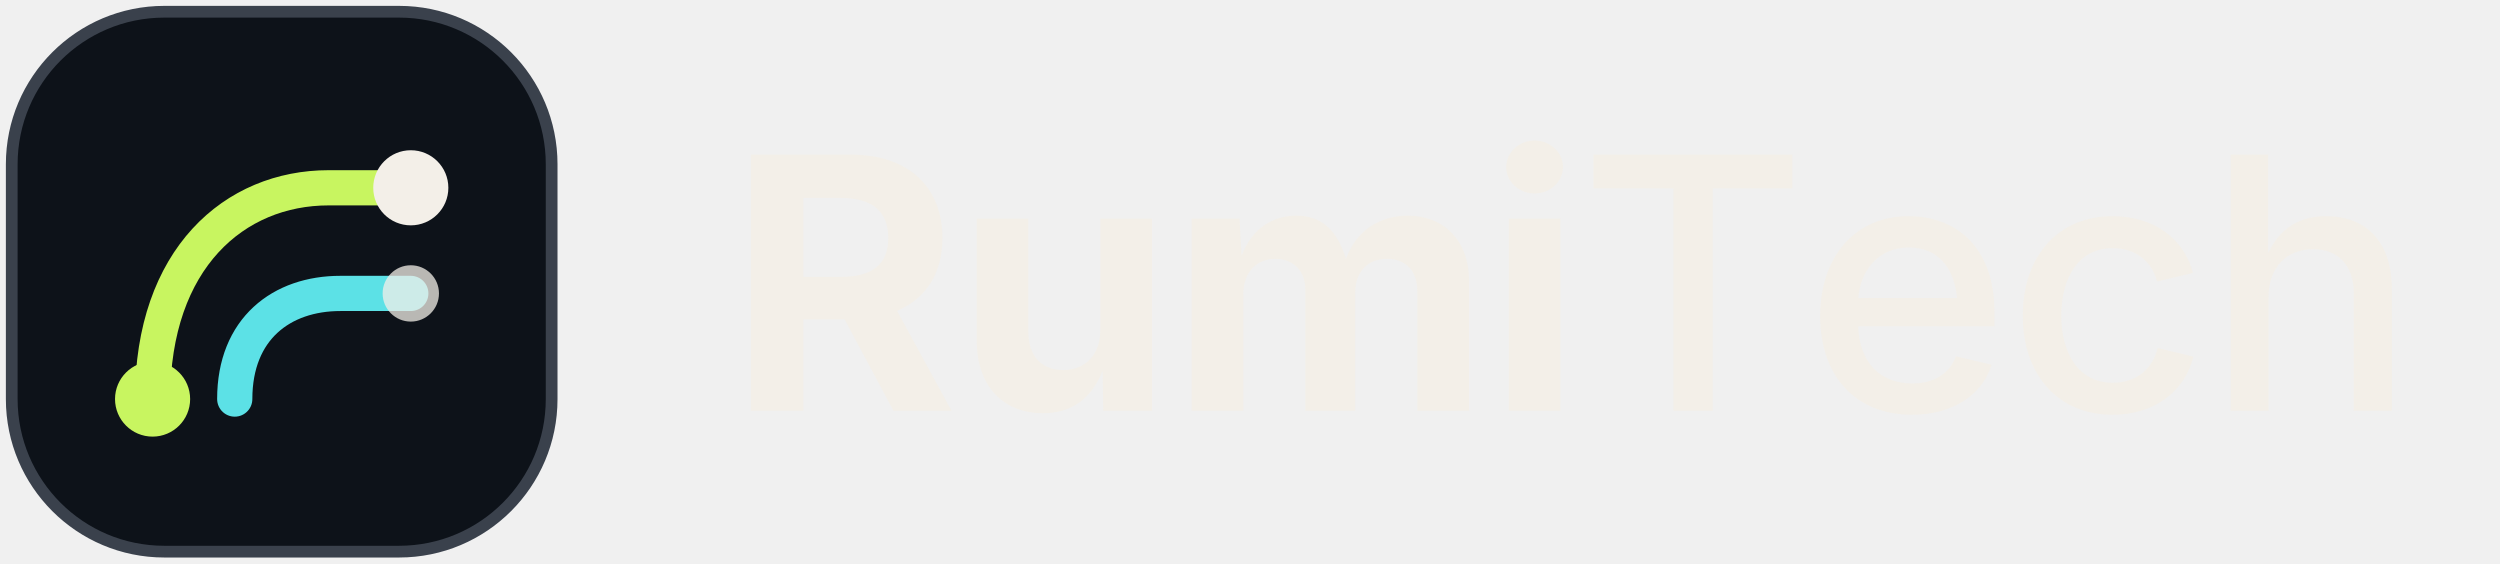
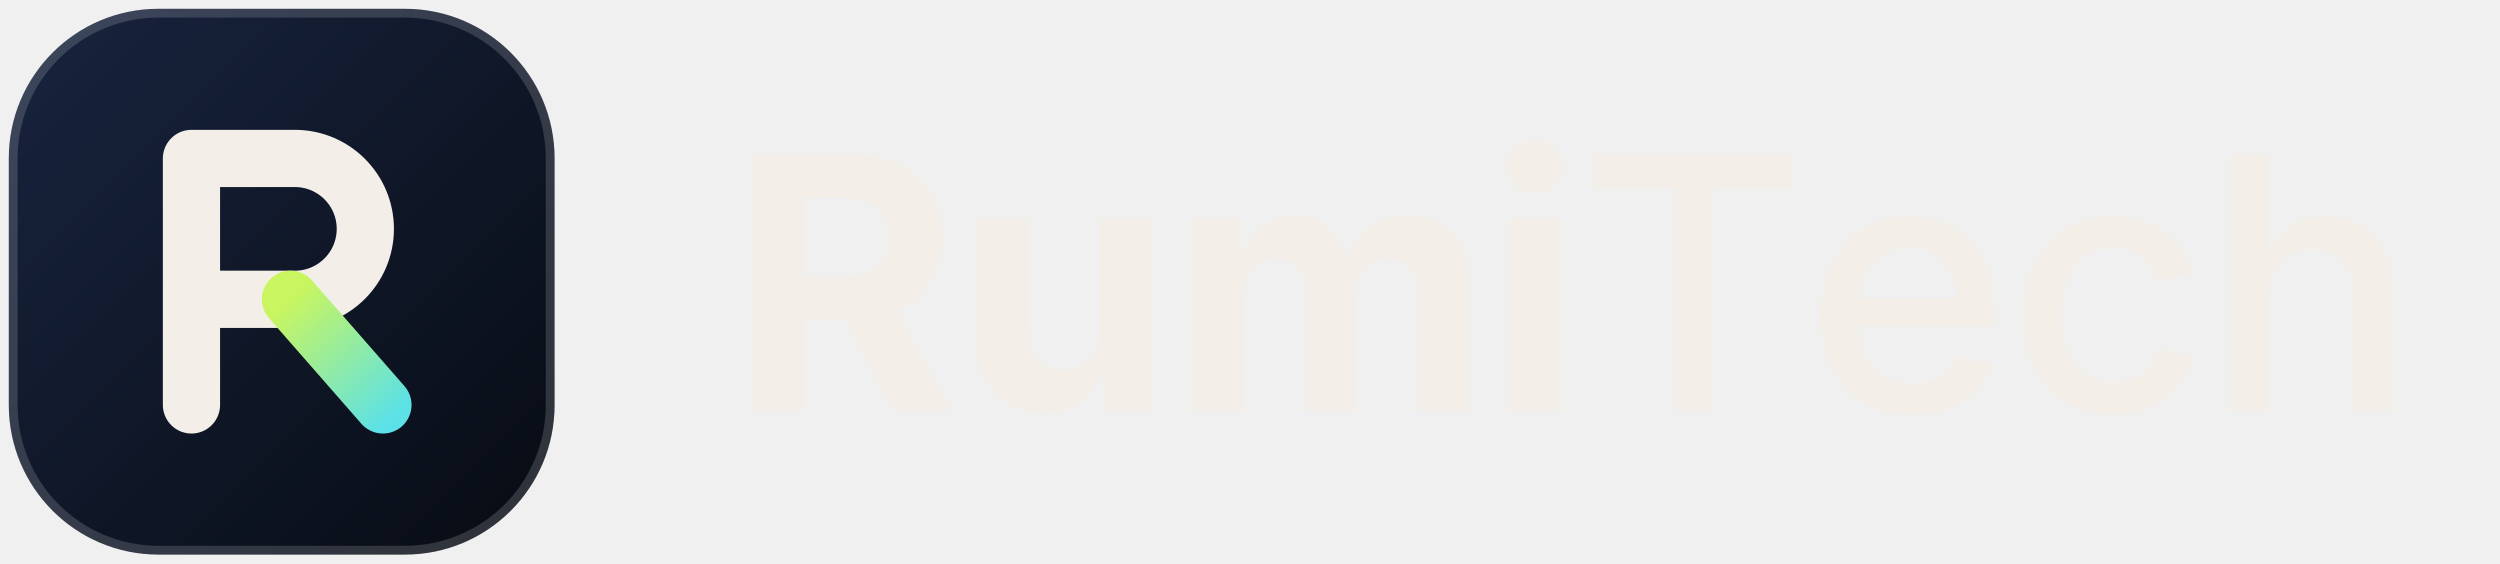
<svg xmlns="http://www.w3.org/2000/svg" viewBox="0 0 213 48" width="852" height="192" role="img" aria-label="RumiTech Solutions">
-   <g>
-     <rect x="1" y="1" width="46" height="46" rx="13" fill="#0D1219" stroke="#3a414c" />
-     <path d="M13 34C13 22 20 16 28 16H35" fill="none" stroke="#C8F560" stroke-width="3" stroke-linecap="round" />
-     <path d="M20 34C20 28 24 25 29 25H35" fill="none" stroke="#5CE1E6" stroke-width="3" stroke-linecap="round" />
-     <circle cx="13" cy="34" r="3.2" fill="#C8F560" />
-     <circle cx="35" cy="16" r="3.2" fill="#F3EFE8" />
-     <circle cx="35" cy="25" r="2.4" fill="#F3EFE8" opacity=".75" />
+   <g transform="scale(.75)">
+     <defs>
+       <linearGradient id="wdb" x1="0" y1="0" x2="1" y2="1">
+         <stop offset="0" stop-color="#18243F" />
+         <stop offset="1" stop-color="#070B12" />
+       </linearGradient>
+       <linearGradient id="wda" gradientUnits="userSpaceOnUse" x1="33" y1="34" x2="45" y2="47">
+         <stop offset="0" stop-color="#C8F560" />
+         <stop offset="1" stop-color="#5CE1E6" />
+       </linearGradient>
+     </defs>
+     <rect x="1" y="1" width="62" height="62" rx="17" fill="url(#wdb)" />
+     <rect x="1.5" y="1.5" width="61" height="61" rx="16.5" fill="none" stroke="#fff" stroke-opacity=".16" />
+     <path d="M21.75 46V18H33.5a8 8 0 0 1 0 16H21.75" fill="none" stroke="#F3EFE8" stroke-width="6.5" stroke-linecap="round" stroke-linejoin="round" />
+     <path d="M33 34l10.5 12" fill="none" stroke="url(#wda)" stroke-width="6.5" stroke-linecap="round" />
  </g>
  <path fill="#F3EFE8" d="M63.978 35.0H68.445V27.207H71.961L76.121 35.0H81.072L76.429 26.489C78.919 25.42 80.296 23.267 80.296 20.278C80.296 15.986 77.454 13.174 72.488 13.174H63.978ZM68.445 23.589V16.865H71.653C74.393 16.865 75.682 18.081 75.682 20.278C75.682 22.461 74.393 23.589 71.668 23.589Z M88.857 35.205C91.347 35.205 93.017 33.916 93.94 31.602L93.998 35.0H98.159V18.623H93.749V28.101C93.749 30.269 92.431 31.528 90.571 31.528C88.725 31.528 87.612 30.312 87.612 28.276V18.623H83.217V29.038C83.217 32.876 85.458 35.205 88.857 35.205Z M101.534 35.0H105.928V25.098C105.928 23.135 107.115 22.051 108.668 22.051C110.162 22.051 111.217 23.076 111.217 24.673V35.0H115.465V24.922C115.465 23.208 116.49 22.051 118.16 22.051C119.639 22.051 120.753 22.944 120.753 24.79V35.0H125.162V23.955C125.162 20.396 122.935 18.374 119.932 18.374C117.676 18.374 115.596 19.531 114.674 22.051C113.912 19.561 112.55 18.374 110.455 18.374C108.492 18.374 106.661 19.414 105.782 21.802L105.606 18.623H101.534Z M128.552 35.0H132.946V18.623H128.552ZM130.749 16.484C132.067 16.484 133.166 15.488 133.166 14.229C133.166 12.983 132.067 11.973 130.749 11.973C129.416 11.973 128.332 12.983 128.332 14.229C128.332 15.488 129.416 16.484 130.749 16.484Z" />
  <path fill="#F3EFE8" d="M135.765 16.045H142.577V35.0H145.931V16.045H152.713V13.174H135.765Z M162.9 35.337C166.401 35.337 168.906 33.623 169.682 31.074L166.65 30.356C166.079 31.88 164.731 32.671 162.929 32.671C160.249 32.671 158.432 30.957 158.315 27.793H169.931V26.65C169.931 20.747 166.357 18.418 162.622 18.418C158.037 18.418 155.078 21.89 155.078 26.929C155.078 32.012 158.066 35.337 162.9 35.337ZM158.33 25.391C158.506 23.032 160.058 21.084 162.637 21.084C165.112 21.084 166.504 22.812 166.738 25.391Z M179.986 35.337C183.429 35.337 186.095 33.477 186.886 30.386L183.839 29.653C183.4 31.426 182.037 32.612 180.001 32.612C177.042 32.612 175.621 30.02 175.621 26.899C175.621 23.735 177.042 21.143 180.001 21.143C182.008 21.143 183.341 22.3 183.78 23.984L186.842 23.252C186.036 20.22 183.385 18.418 179.986 18.418C175.372 18.418 172.34 21.802 172.34 26.899C172.34 31.953 175.372 35.337 179.986 35.337Z M193.279 25.303C193.279 22.71 194.89 21.23 197.087 21.23C199.226 21.23 200.544 22.637 200.544 24.995V35.0H203.782V24.6C203.782 20.557 201.541 18.418 198.201 18.418C195.959 18.418 194.275 19.399 193.25 21.567V13.174H190.056V35.0H193.279Z" />
</svg>
